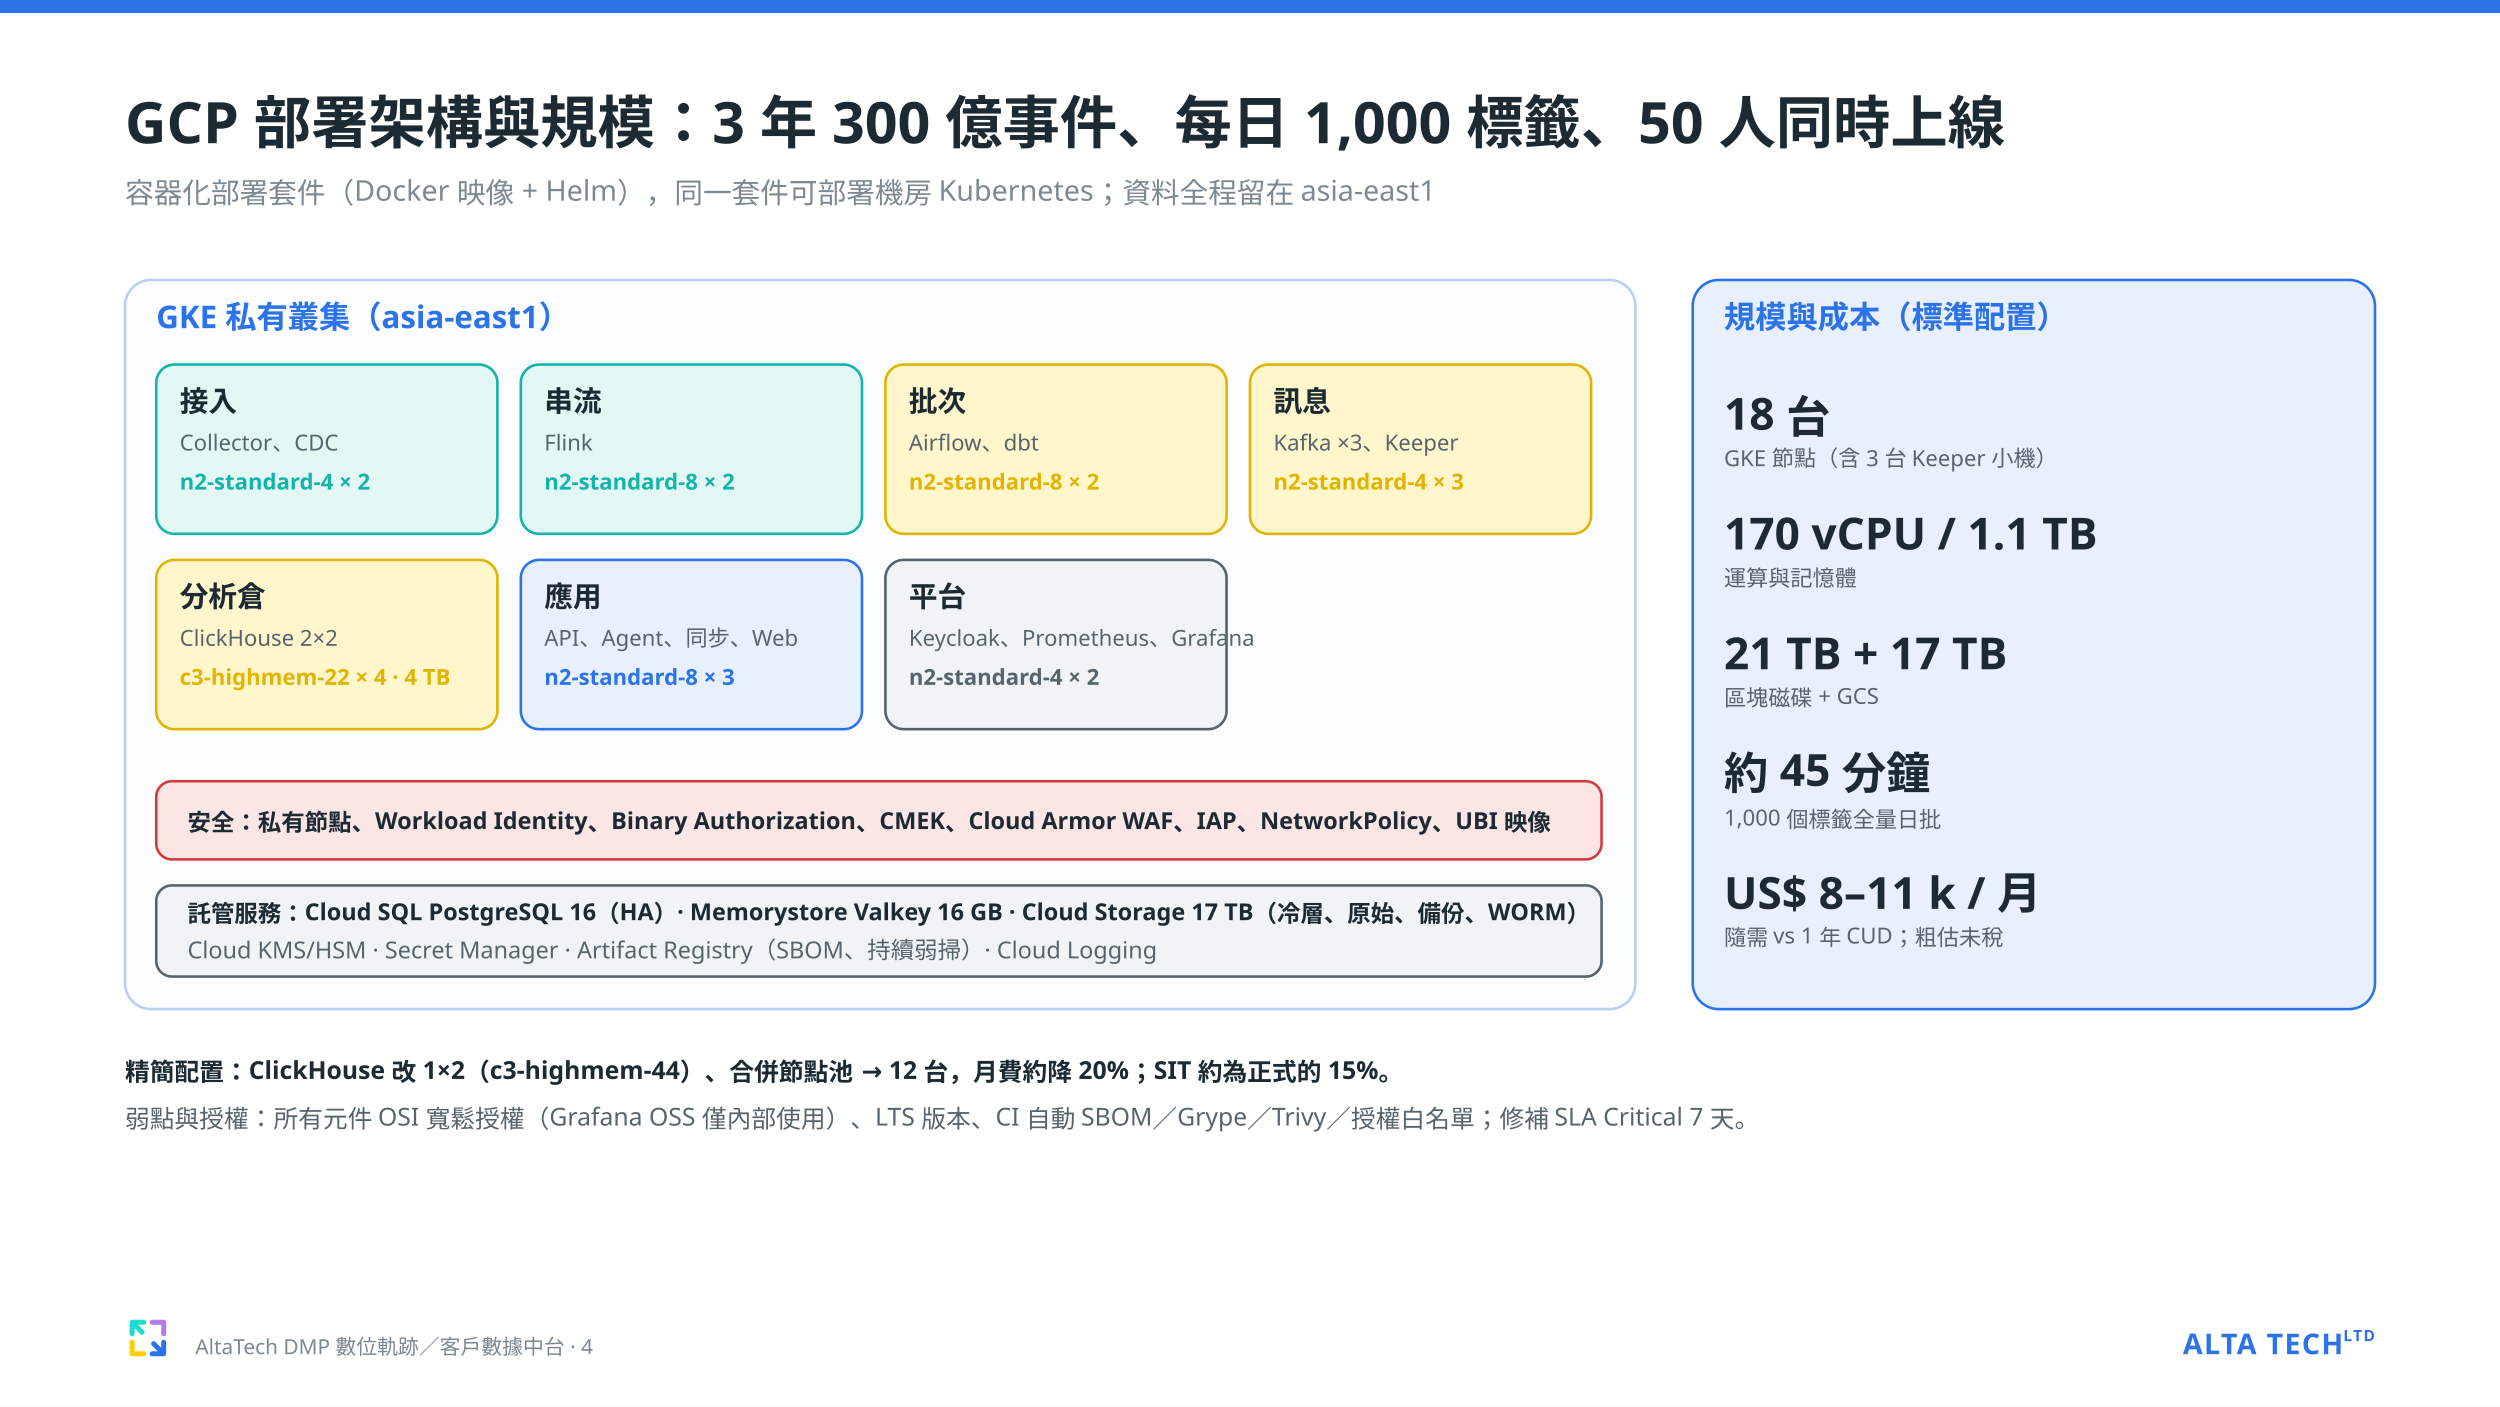
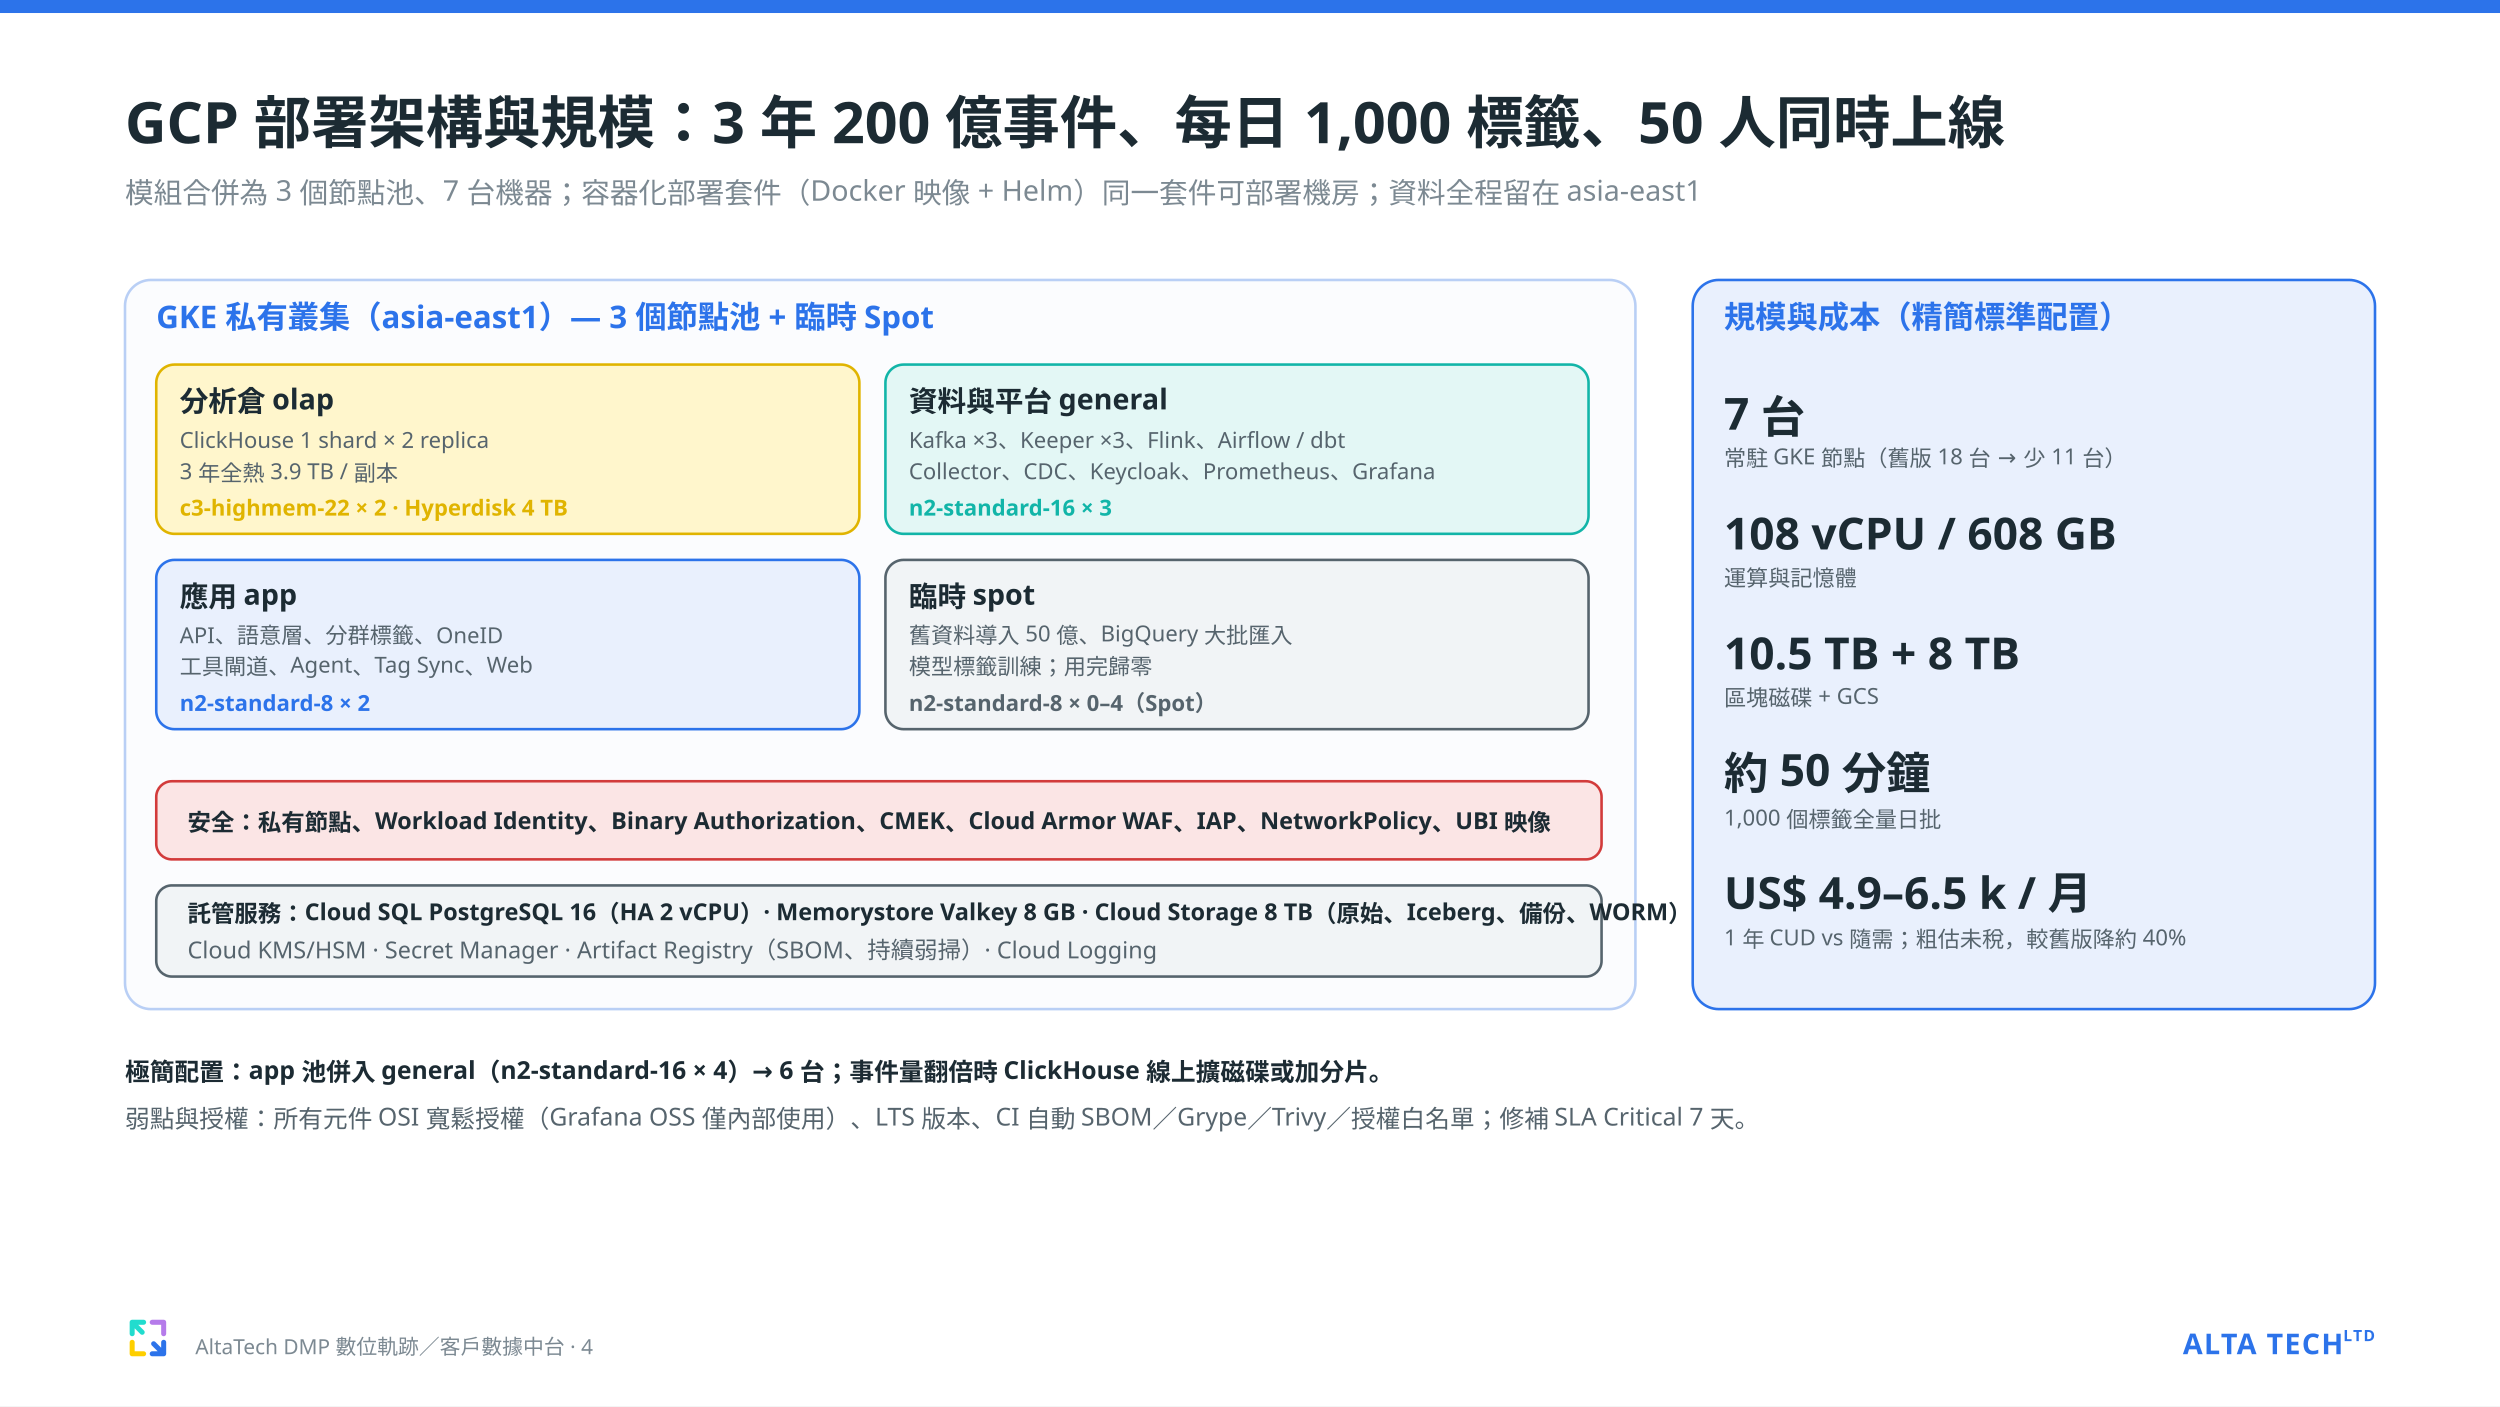
<svg xmlns="http://www.w3.org/2000/svg" viewBox="0 0 1920 1080" width="1920" height="1080">
  <defs>
    <marker id="ah" markerWidth="10" markerHeight="10" refX="8" refY="5" orient="auto">
      <path d="M0,0 L10,5 L0,10 z" fill="#7C8992" />
    </marker>
  </defs>
  <rect width="1920" height="1080" fill="#FFFFFF" />
  <rect x="0" y="0" width="1920" height="10" fill="#2C73EA" />
-   <text x="96" y="110" font-family="'Plus Jakarta Sans','Noto Sans TC','PingFang TC','Microsoft JhengHei',sans-serif" font-size="44" font-weight="800" fill="#1C2B33">GCP 部署架構與規模：3 年 300 億事件、每日 1,000 標籤、50 人同時上線</text>
-   <text x="96" y="156" font-family="'Plus Jakarta Sans','Noto Sans TC','PingFang TC','Microsoft JhengHei',sans-serif" font-size="22" fill="#7C8992">容器化部署套件（Docker 映像 + Helm），同一套件可部署機房 Kubernetes；資料全程留在 asia-east1</text>
+   <text x="96" y="110" font-family="'Plus Jakarta Sans','Noto Sans TC','PingFang TC','Microsoft JhengHei',sans-serif" font-size="44" font-weight="800" fill="#1C2B33">GCP 部署架構與規模：3 年 200 億事件、每日 1,000 標籤、50 人同時上線</text>
+   <text x="96" y="156" font-family="'Plus Jakarta Sans','Noto Sans TC','PingFang TC','Microsoft JhengHei',sans-serif" font-size="22" fill="#7C8992">模組合併為 3 個節點池、7 台機器；容器化部署套件（Docker 映像 + Helm）同一套件可部署機房；資料全程留在 asia-east1</text>
  <g transform="translate(96,1010) scale(0.55)">
    <path d="M10 26V10h16M10 10l14 14" stroke="#21DCCE" stroke-width="7" fill="none" stroke-linecap="round" stroke-linejoin="round" />
    <path d="M38 10h16v16" stroke="#B57BEA" stroke-width="7" fill="none" stroke-linecap="round" stroke-linejoin="round" />
    <path d="M10 38v16h16" stroke="#FECF00" stroke-width="7" fill="none" stroke-linecap="round" stroke-linejoin="round" />
    <path d="M54 38v16H38M54 54L40 40" stroke="#2C73EA" stroke-width="7" fill="none" stroke-linecap="round" stroke-linejoin="round" />
  </g>
  <text x="1824" y="1040" font-family="'Plus Jakarta Sans','Noto Sans TC','PingFang TC','Microsoft JhengHei',sans-serif" font-size="22" font-weight="800" fill="#2C73EA" text-anchor="end" letter-spacing="1">ALTA TECH<tspan font-size="12" dy="-10">LTD</tspan>
  </text>
  <text x="150" y="1040" font-family="'Plus Jakarta Sans','Noto Sans TC','PingFang TC','Microsoft JhengHei',sans-serif" font-size="16" fill="#7C8992">AltaTech DMP 數位軌跡／客戶數據中台 · 4</text>
  <rect x="96" y="215" width="1160" height="560" rx="20" fill="#FBFCFE" stroke="#B9CFF5" stroke-width="2" />
-   <text x="120" y="252" font-family="'Plus Jakarta Sans','Noto Sans TC','PingFang TC','Microsoft JhengHei',sans-serif" font-size="24" font-weight="800" fill="#2C73EA" text-anchor="start">GKE 私有叢集（asia-east1）</text>
-   <rect x="120" y="280" width="262" height="130" rx="14" fill="#E3F7F5" stroke="#12B5A8" stroke-width="2" />
-   <text x="138" y="316" font-family="'Plus Jakarta Sans','Noto Sans TC','PingFang TC','Microsoft JhengHei',sans-serif" font-size="22" font-weight="800" fill="#1C2B33" text-anchor="start">接入</text>
-   <text x="138" y="346" font-family="'Plus Jakarta Sans','Noto Sans TC','PingFang TC','Microsoft JhengHei',sans-serif" font-size="17" font-weight="400" fill="#56646D" text-anchor="start">Collector、CDC</text>
-   <text x="138" y="376" font-family="'Plus Jakarta Sans','Noto Sans TC','PingFang TC','Microsoft JhengHei',sans-serif" font-size="17" font-weight="700" fill="#12B5A8" text-anchor="start">n2-standard-4 × 2</text>
-   <rect x="400" y="280" width="262" height="130" rx="14" fill="#E3F7F5" stroke="#12B5A8" stroke-width="2" />
-   <text x="418" y="316" font-family="'Plus Jakarta Sans','Noto Sans TC','PingFang TC','Microsoft JhengHei',sans-serif" font-size="22" font-weight="800" fill="#1C2B33" text-anchor="start">串流</text>
-   <text x="418" y="346" font-family="'Plus Jakarta Sans','Noto Sans TC','PingFang TC','Microsoft JhengHei',sans-serif" font-size="17" font-weight="400" fill="#56646D" text-anchor="start">Flink</text>
-   <text x="418" y="376" font-family="'Plus Jakarta Sans','Noto Sans TC','PingFang TC','Microsoft JhengHei',sans-serif" font-size="17" font-weight="700" fill="#12B5A8" text-anchor="start">n2-standard-8 × 2</text>
-   <rect x="680" y="280" width="262" height="130" rx="14" fill="#FFF6CC" stroke="#E0B400" stroke-width="2" />
-   <text x="698" y="316" font-family="'Plus Jakarta Sans','Noto Sans TC','PingFang TC','Microsoft JhengHei',sans-serif" font-size="22" font-weight="800" fill="#1C2B33" text-anchor="start">批次</text>
-   <text x="698" y="346" font-family="'Plus Jakarta Sans','Noto Sans TC','PingFang TC','Microsoft JhengHei',sans-serif" font-size="17" font-weight="400" fill="#56646D" text-anchor="start">Airflow、dbt</text>
-   <text x="698" y="376" font-family="'Plus Jakarta Sans','Noto Sans TC','PingFang TC','Microsoft JhengHei',sans-serif" font-size="17" font-weight="700" fill="#E0B400" text-anchor="start">n2-standard-8 × 2</text>
-   <rect x="960" y="280" width="262" height="130" rx="14" fill="#FFF6CC" stroke="#E0B400" stroke-width="2" />
-   <text x="978" y="316" font-family="'Plus Jakarta Sans','Noto Sans TC','PingFang TC','Microsoft JhengHei',sans-serif" font-size="22" font-weight="800" fill="#1C2B33" text-anchor="start">訊息</text>
-   <text x="978" y="346" font-family="'Plus Jakarta Sans','Noto Sans TC','PingFang TC','Microsoft JhengHei',sans-serif" font-size="17" font-weight="400" fill="#56646D" text-anchor="start">Kafka ×3、Keeper</text>
-   <text x="978" y="376" font-family="'Plus Jakarta Sans','Noto Sans TC','PingFang TC','Microsoft JhengHei',sans-serif" font-size="17" font-weight="700" fill="#E0B400" text-anchor="start">n2-standard-4 × 3</text>
-   <rect x="120" y="430" width="262" height="130" rx="14" fill="#FFF6CC" stroke="#E0B400" stroke-width="2" />
-   <text x="138" y="466" font-family="'Plus Jakarta Sans','Noto Sans TC','PingFang TC','Microsoft JhengHei',sans-serif" font-size="22" font-weight="800" fill="#1C2B33" text-anchor="start">分析倉</text>
-   <text x="138" y="496" font-family="'Plus Jakarta Sans','Noto Sans TC','PingFang TC','Microsoft JhengHei',sans-serif" font-size="17" font-weight="400" fill="#56646D" text-anchor="start">ClickHouse 2×2</text>
-   <text x="138" y="526" font-family="'Plus Jakarta Sans','Noto Sans TC','PingFang TC','Microsoft JhengHei',sans-serif" font-size="17" font-weight="700" fill="#E0B400" text-anchor="start">c3-highmem-22 × 4 · 4 TB</text>
-   <rect x="400" y="430" width="262" height="130" rx="14" fill="#E9F0FD" stroke="#2C73EA" stroke-width="2" />
-   <text x="418" y="466" font-family="'Plus Jakarta Sans','Noto Sans TC','PingFang TC','Microsoft JhengHei',sans-serif" font-size="22" font-weight="800" fill="#1C2B33" text-anchor="start">應用</text>
-   <text x="418" y="496" font-family="'Plus Jakarta Sans','Noto Sans TC','PingFang TC','Microsoft JhengHei',sans-serif" font-size="17" font-weight="400" fill="#56646D" text-anchor="start">API、Agent、同步、Web</text>
-   <text x="418" y="526" font-family="'Plus Jakarta Sans','Noto Sans TC','PingFang TC','Microsoft JhengHei',sans-serif" font-size="17" font-weight="700" fill="#2C73EA" text-anchor="start">n2-standard-8 × 3</text>
-   <rect x="680" y="430" width="262" height="130" rx="14" fill="#F1F4F6" stroke="#56646D" stroke-width="2" />
-   <text x="698" y="466" font-family="'Plus Jakarta Sans','Noto Sans TC','PingFang TC','Microsoft JhengHei',sans-serif" font-size="22" font-weight="800" fill="#1C2B33" text-anchor="start">平台</text>
-   <text x="698" y="496" font-family="'Plus Jakarta Sans','Noto Sans TC','PingFang TC','Microsoft JhengHei',sans-serif" font-size="17" font-weight="400" fill="#56646D" text-anchor="start">Keycloak、Prometheus、Grafana</text>
-   <text x="698" y="526" font-family="'Plus Jakarta Sans','Noto Sans TC','PingFang TC','Microsoft JhengHei',sans-serif" font-size="17" font-weight="700" fill="#56646D" text-anchor="start">n2-standard-4 × 2</text>
+   <text x="120" y="252" font-family="'Plus Jakarta Sans','Noto Sans TC','PingFang TC','Microsoft JhengHei',sans-serif" font-size="24" font-weight="800" fill="#2C73EA" text-anchor="start">GKE 私有叢集（asia-east1）— 3 個節點池 + 臨時 Spot</text>
+   <rect x="120" y="280" width="540" height="130" rx="14" fill="#FFF6CC" stroke="#E0B400" stroke-width="2" />
+   <text x="138" y="316" font-family="'Plus Jakarta Sans','Noto Sans TC','PingFang TC','Microsoft JhengHei',sans-serif" font-size="22" font-weight="800" fill="#1C2B33" text-anchor="start">分析倉 olap</text>
+   <text x="138" y="344" font-family="'Plus Jakarta Sans','Noto Sans TC','PingFang TC','Microsoft JhengHei',sans-serif" font-size="17" font-weight="400" fill="#56646D" text-anchor="start">ClickHouse 1 shard × 2 replica</text>
+   <text x="138" y="368" font-family="'Plus Jakarta Sans','Noto Sans TC','PingFang TC','Microsoft JhengHei',sans-serif" font-size="17" font-weight="400" fill="#56646D" text-anchor="start">3 年全熱 3.9 TB / 副本</text>
+   <text x="138" y="396" font-family="'Plus Jakarta Sans','Noto Sans TC','PingFang TC','Microsoft JhengHei',sans-serif" font-size="17" font-weight="700" fill="#E0B400" text-anchor="start">c3-highmem-22 × 2 · Hyperdisk 4 TB</text>
+   <rect x="680" y="280" width="540" height="130" rx="14" fill="#E3F7F5" stroke="#12B5A8" stroke-width="2" />
+   <text x="698" y="316" font-family="'Plus Jakarta Sans','Noto Sans TC','PingFang TC','Microsoft JhengHei',sans-serif" font-size="22" font-weight="800" fill="#1C2B33" text-anchor="start">資料與平台 general</text>
+   <text x="698" y="344" font-family="'Plus Jakarta Sans','Noto Sans TC','PingFang TC','Microsoft JhengHei',sans-serif" font-size="17" font-weight="400" fill="#56646D" text-anchor="start">Kafka ×3、Keeper ×3、Flink、Airflow / dbt</text>
+   <text x="698" y="368" font-family="'Plus Jakarta Sans','Noto Sans TC','PingFang TC','Microsoft JhengHei',sans-serif" font-size="17" font-weight="400" fill="#56646D" text-anchor="start">Collector、CDC、Keycloak、Prometheus、Grafana</text>
+   <text x="698" y="396" font-family="'Plus Jakarta Sans','Noto Sans TC','PingFang TC','Microsoft JhengHei',sans-serif" font-size="17" font-weight="700" fill="#12B5A8" text-anchor="start">n2-standard-16 × 3</text>
+   <rect x="120" y="430" width="540" height="130" rx="14" fill="#E9F0FD" stroke="#2C73EA" stroke-width="2" />
+   <text x="138" y="466" font-family="'Plus Jakarta Sans','Noto Sans TC','PingFang TC','Microsoft JhengHei',sans-serif" font-size="22" font-weight="800" fill="#1C2B33" text-anchor="start">應用 app</text>
+   <text x="138" y="494" font-family="'Plus Jakarta Sans','Noto Sans TC','PingFang TC','Microsoft JhengHei',sans-serif" font-size="17" font-weight="400" fill="#56646D" text-anchor="start">API、語意層、分群標籤、OneID</text>
+   <text x="138" y="518" font-family="'Plus Jakarta Sans','Noto Sans TC','PingFang TC','Microsoft JhengHei',sans-serif" font-size="17" font-weight="400" fill="#56646D" text-anchor="start">工具閘道、Agent、Tag Sync、Web</text>
+   <text x="138" y="546" font-family="'Plus Jakarta Sans','Noto Sans TC','PingFang TC','Microsoft JhengHei',sans-serif" font-size="17" font-weight="700" fill="#2C73EA" text-anchor="start">n2-standard-8 × 2</text>
+   <rect x="680" y="430" width="540" height="130" rx="14" fill="#F1F4F6" stroke="#56646D" stroke-width="2" />
+   <text x="698" y="466" font-family="'Plus Jakarta Sans','Noto Sans TC','PingFang TC','Microsoft JhengHei',sans-serif" font-size="22" font-weight="800" fill="#1C2B33" text-anchor="start">臨時 spot</text>
+   <text x="698" y="494" font-family="'Plus Jakarta Sans','Noto Sans TC','PingFang TC','Microsoft JhengHei',sans-serif" font-size="17" font-weight="400" fill="#56646D" text-anchor="start">舊資料導入 50 億、BigQuery 大批匯入</text>
+   <text x="698" y="518" font-family="'Plus Jakarta Sans','Noto Sans TC','PingFang TC','Microsoft JhengHei',sans-serif" font-size="17" font-weight="400" fill="#56646D" text-anchor="start">模型標籤訓練；用完歸零</text>
+   <text x="698" y="546" font-family="'Plus Jakarta Sans','Noto Sans TC','PingFang TC','Microsoft JhengHei',sans-serif" font-size="17" font-weight="700" fill="#56646D" text-anchor="start">n2-standard-8 × 0–4（Spot）</text>
  <rect x="120" y="600" width="1110" height="60" rx="12" fill="#FBE5E5" stroke="#D23B3B" stroke-width="2" />
  <text x="144" y="638" font-family="'Plus Jakarta Sans','Noto Sans TC','PingFang TC','Microsoft JhengHei',sans-serif" font-size="18" font-weight="600" fill="#1C2B33" text-anchor="start">安全：私有節點、Workload Identity、Binary Authorization、CMEK、Cloud Armor WAF、IAP、NetworkPolicy、UBI 映像</text>
  <rect x="120" y="680" width="1110" height="70" rx="12" fill="#F1F4F6" stroke="#56646D" stroke-width="2" />
-   <text x="144" y="708" font-family="'Plus Jakarta Sans','Noto Sans TC','PingFang TC','Microsoft JhengHei',sans-serif" font-size="18" font-weight="600" fill="#1C2B33" text-anchor="start">託管服務：Cloud SQL PostgreSQL 16（HA）· Memorystore Valkey 16 GB · Cloud Storage 17 TB（冷層、原始、備份、WORM）</text>
+   <text x="144" y="708" font-family="'Plus Jakarta Sans','Noto Sans TC','PingFang TC','Microsoft JhengHei',sans-serif" font-size="18" font-weight="600" fill="#1C2B33" text-anchor="start">託管服務：Cloud SQL PostgreSQL 16（HA 2 vCPU）· Memorystore Valkey 8 GB · Cloud Storage 8 TB（原始、Iceberg、備份、WORM）</text>
  <text x="144" y="736" font-family="'Plus Jakarta Sans','Noto Sans TC','PingFang TC','Microsoft JhengHei',sans-serif" font-size="18" font-weight="400" fill="#56646D" text-anchor="start">Cloud KMS/HSM · Secret Manager · Artifact Registry（SBOM、持續弱掃）· Cloud Logging</text>
  <rect x="1300" y="215" width="524" height="560" rx="20" fill="#E9F0FD" stroke="#2C73EA" stroke-width="2" />
-   <text x="1324" y="252" font-family="'Plus Jakarta Sans','Noto Sans TC','PingFang TC','Microsoft JhengHei',sans-serif" font-size="24" font-weight="800" fill="#2C73EA" text-anchor="start">規模與成本（標準配置）</text>
-   <text x="1324" y="330" font-family="'Plus Jakarta Sans','Noto Sans TC','PingFang TC','Microsoft JhengHei',sans-serif" font-size="34" font-weight="800" fill="#1C2B33" text-anchor="start">18 台</text>
-   <text x="1324" y="358" font-family="'Plus Jakarta Sans','Noto Sans TC','PingFang TC','Microsoft JhengHei',sans-serif" font-size="17" font-weight="400" fill="#56646D" text-anchor="start">GKE 節點（含 3 台 Keeper 小機）</text>
-   <text x="1324" y="422" font-family="'Plus Jakarta Sans','Noto Sans TC','PingFang TC','Microsoft JhengHei',sans-serif" font-size="34" font-weight="800" fill="#1C2B33" text-anchor="start">170 vCPU / 1.1 TB</text>
+   <text x="1324" y="252" font-family="'Plus Jakarta Sans','Noto Sans TC','PingFang TC','Microsoft JhengHei',sans-serif" font-size="24" font-weight="800" fill="#2C73EA" text-anchor="start">規模與成本（精簡標準配置）</text>
+   <text x="1324" y="330" font-family="'Plus Jakarta Sans','Noto Sans TC','PingFang TC','Microsoft JhengHei',sans-serif" font-size="34" font-weight="800" fill="#1C2B33" text-anchor="start">7 台</text>
+   <text x="1324" y="358" font-family="'Plus Jakarta Sans','Noto Sans TC','PingFang TC','Microsoft JhengHei',sans-serif" font-size="17" font-weight="400" fill="#56646D" text-anchor="start">常駐 GKE 節點（舊版 18 台 → 少 11 台）</text>
+   <text x="1324" y="422" font-family="'Plus Jakarta Sans','Noto Sans TC','PingFang TC','Microsoft JhengHei',sans-serif" font-size="34" font-weight="800" fill="#1C2B33" text-anchor="start">108 vCPU / 608 GB</text>
  <text x="1324" y="450" font-family="'Plus Jakarta Sans','Noto Sans TC','PingFang TC','Microsoft JhengHei',sans-serif" font-size="17" font-weight="400" fill="#56646D" text-anchor="start">運算與記憶體</text>
-   <text x="1324" y="514" font-family="'Plus Jakarta Sans','Noto Sans TC','PingFang TC','Microsoft JhengHei',sans-serif" font-size="34" font-weight="800" fill="#1C2B33" text-anchor="start">21 TB + 17 TB</text>
+   <text x="1324" y="514" font-family="'Plus Jakarta Sans','Noto Sans TC','PingFang TC','Microsoft JhengHei',sans-serif" font-size="34" font-weight="800" fill="#1C2B33" text-anchor="start">10.5 TB + 8 TB</text>
  <text x="1324" y="542" font-family="'Plus Jakarta Sans','Noto Sans TC','PingFang TC','Microsoft JhengHei',sans-serif" font-size="17" font-weight="400" fill="#56646D" text-anchor="start">區塊磁碟 + GCS</text>
-   <text x="1324" y="606" font-family="'Plus Jakarta Sans','Noto Sans TC','PingFang TC','Microsoft JhengHei',sans-serif" font-size="34" font-weight="800" fill="#1C2B33" text-anchor="start">約 45 分鐘</text>
+   <text x="1324" y="606" font-family="'Plus Jakarta Sans','Noto Sans TC','PingFang TC','Microsoft JhengHei',sans-serif" font-size="34" font-weight="800" fill="#1C2B33" text-anchor="start">約 50 分鐘</text>
  <text x="1324" y="634" font-family="'Plus Jakarta Sans','Noto Sans TC','PingFang TC','Microsoft JhengHei',sans-serif" font-size="17" font-weight="400" fill="#56646D" text-anchor="start">1,000 個標籤全量日批</text>
-   <text x="1324" y="698" font-family="'Plus Jakarta Sans','Noto Sans TC','PingFang TC','Microsoft JhengHei',sans-serif" font-size="34" font-weight="800" fill="#1C2B33" text-anchor="start">US$ 8–11 k / 月</text>
-   <text x="1324" y="726" font-family="'Plus Jakarta Sans','Noto Sans TC','PingFang TC','Microsoft JhengHei',sans-serif" font-size="17" font-weight="400" fill="#56646D" text-anchor="start">隨需 vs 1 年 CUD；粗估未稅</text>
-   <text x="96" y="830" font-family="'Plus Jakarta Sans','Noto Sans TC','PingFang TC','Microsoft JhengHei',sans-serif" font-size="19" font-weight="600" fill="#1C2B33" text-anchor="start">精簡配置：ClickHouse 改 1×2（c3-highmem-44）、合併節點池 → 12 台，月費約降 20%；SIT 約為正式的 15%。</text>
+   <text x="1324" y="698" font-family="'Plus Jakarta Sans','Noto Sans TC','PingFang TC','Microsoft JhengHei',sans-serif" font-size="34" font-weight="800" fill="#1C2B33" text-anchor="start">US$ 4.9–6.5 k / 月</text>
+   <text x="1324" y="726" font-family="'Plus Jakarta Sans','Noto Sans TC','PingFang TC','Microsoft JhengHei',sans-serif" font-size="17" font-weight="400" fill="#56646D" text-anchor="start">1 年 CUD vs 隨需；粗估未稅，較舊版降約 40%</text>
+   <text x="96" y="830" font-family="'Plus Jakarta Sans','Noto Sans TC','PingFang TC','Microsoft JhengHei',sans-serif" font-size="19" font-weight="600" fill="#1C2B33" text-anchor="start">極簡配置：app 池併入 general（n2-standard-16 × 4）→ 6 台；事件量翻倍時 ClickHouse 線上擴磁碟或加分片。</text>
  <text x="96" y="866" font-family="'Plus Jakarta Sans','Noto Sans TC','PingFang TC','Microsoft JhengHei',sans-serif" font-size="19" font-weight="400" fill="#56646D" text-anchor="start">弱點與授權：所有元件 OSI 寬鬆授權（Grafana OSS 僅內部使用）、LTS 版本、CI 自動 SBOM／Grype／Trivy／授權白名單；修補 SLA Critical 7 天。</text>
</svg>
